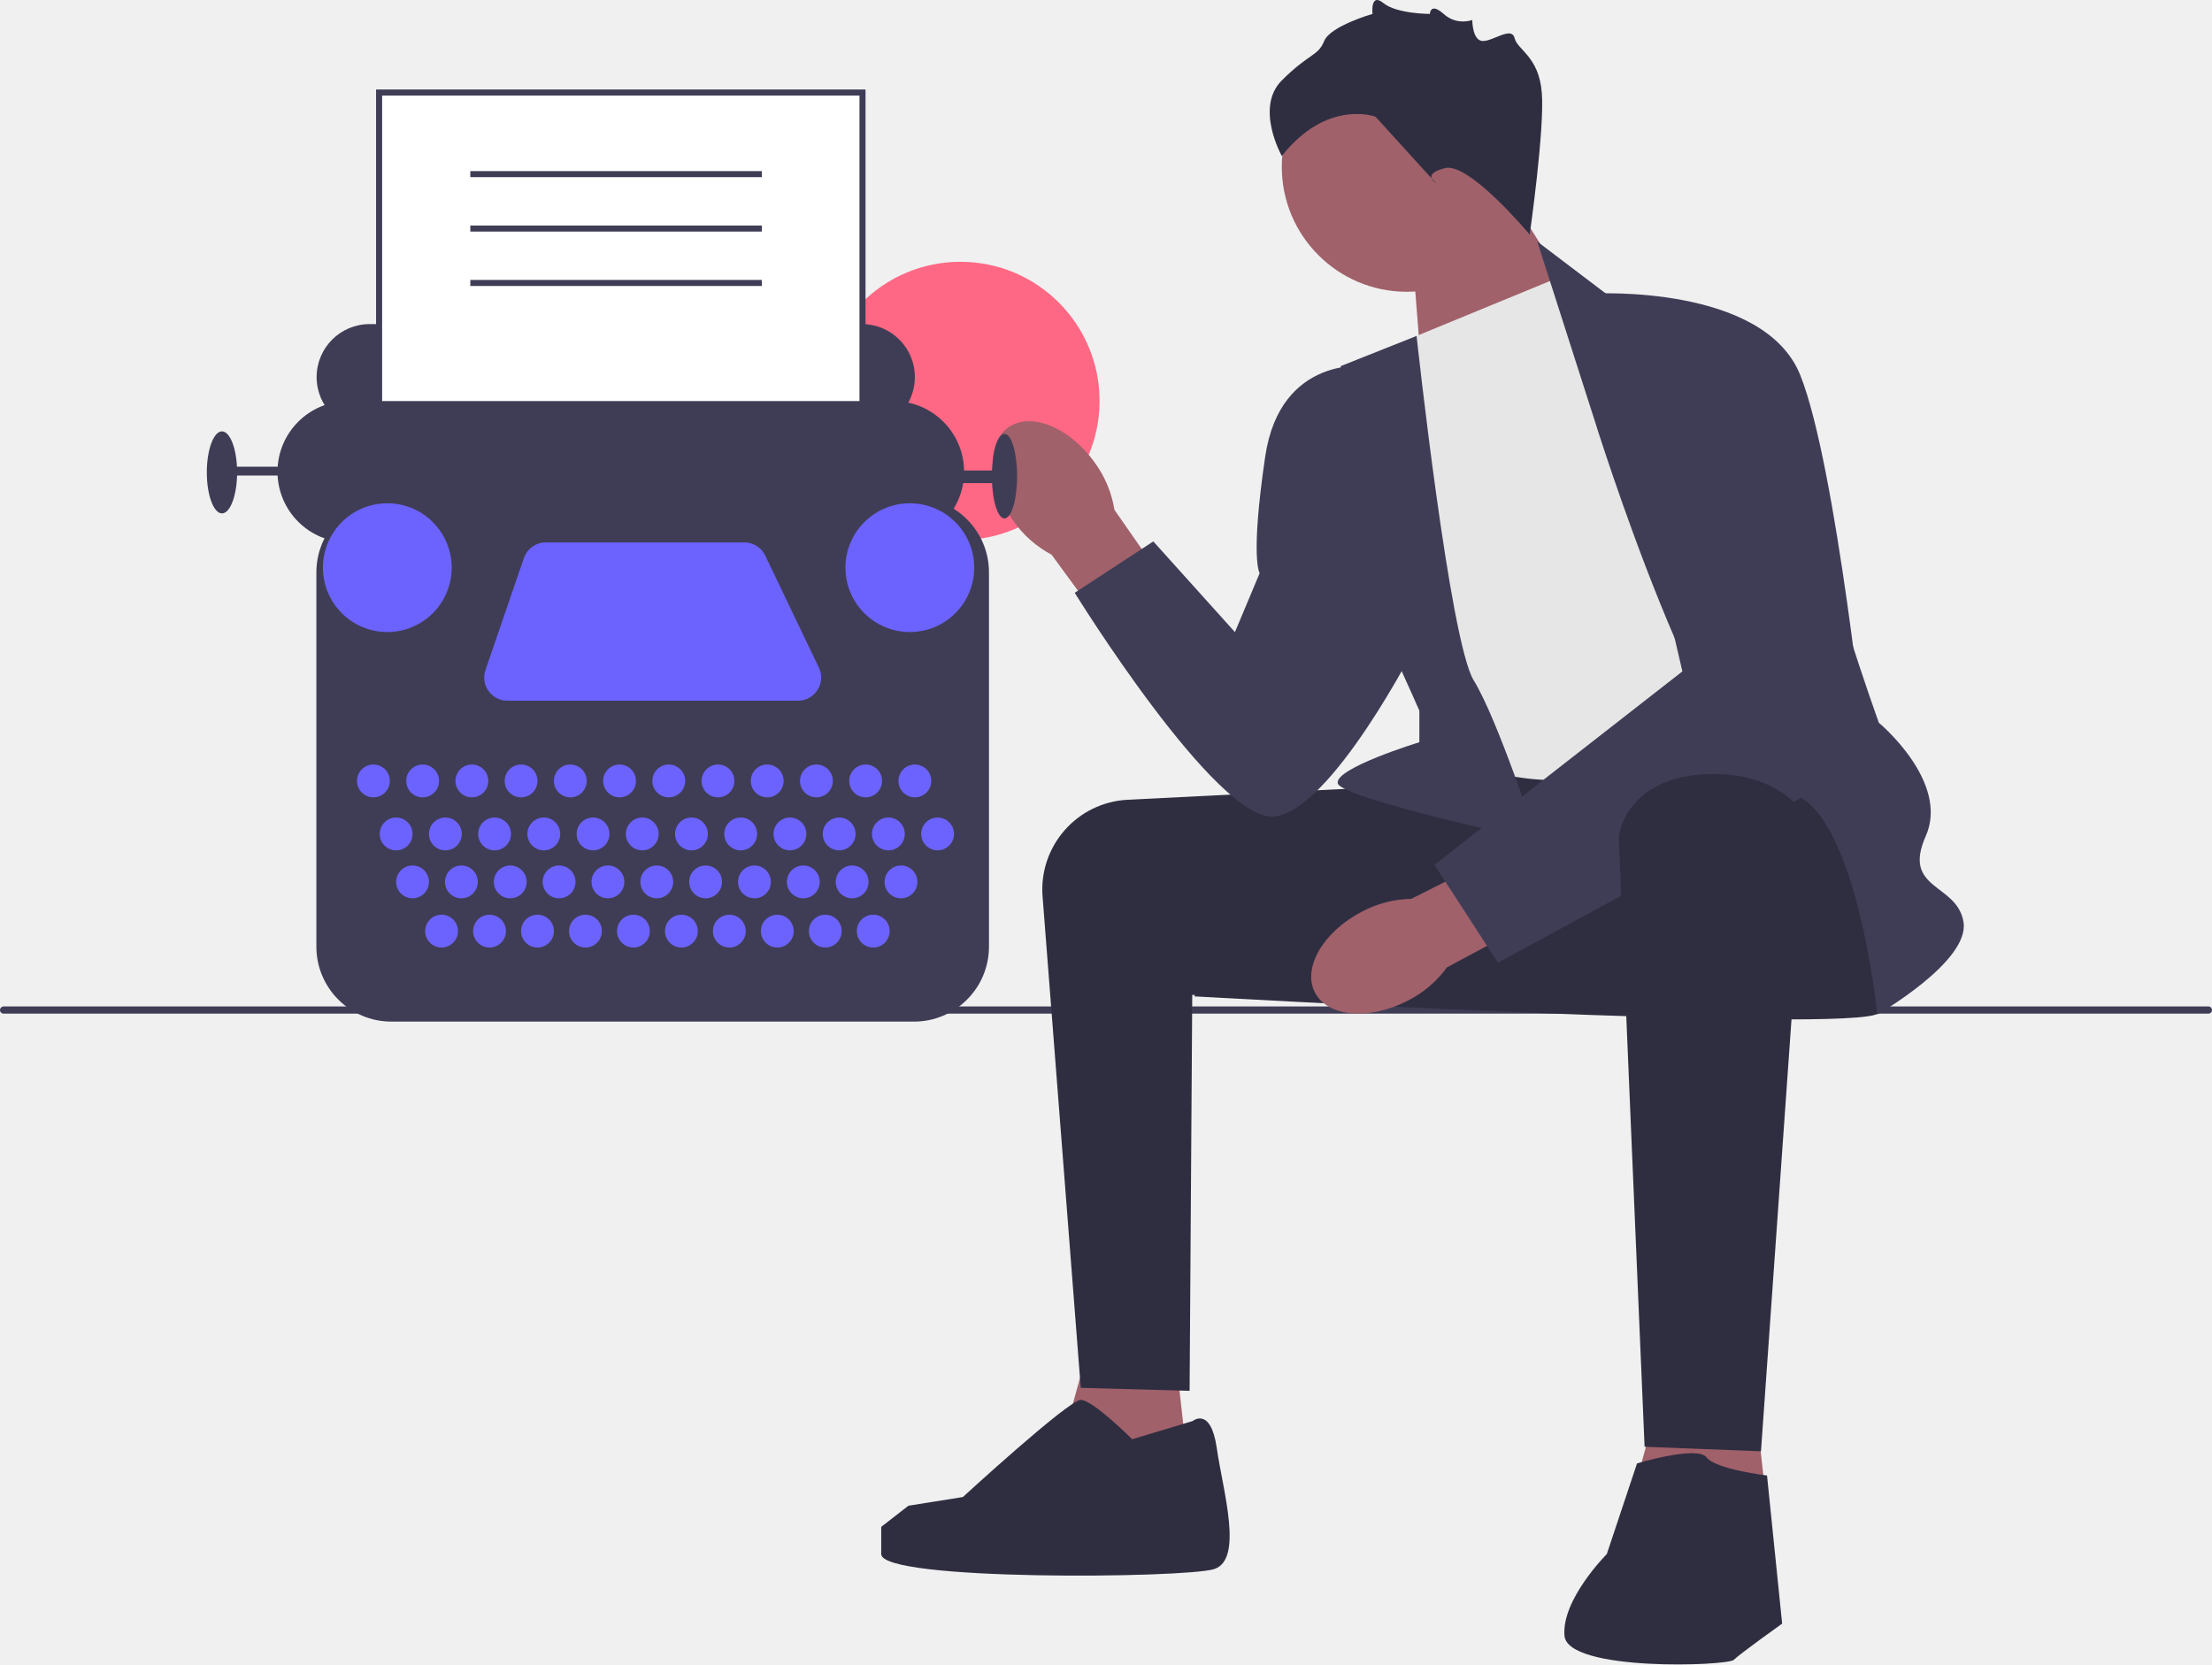
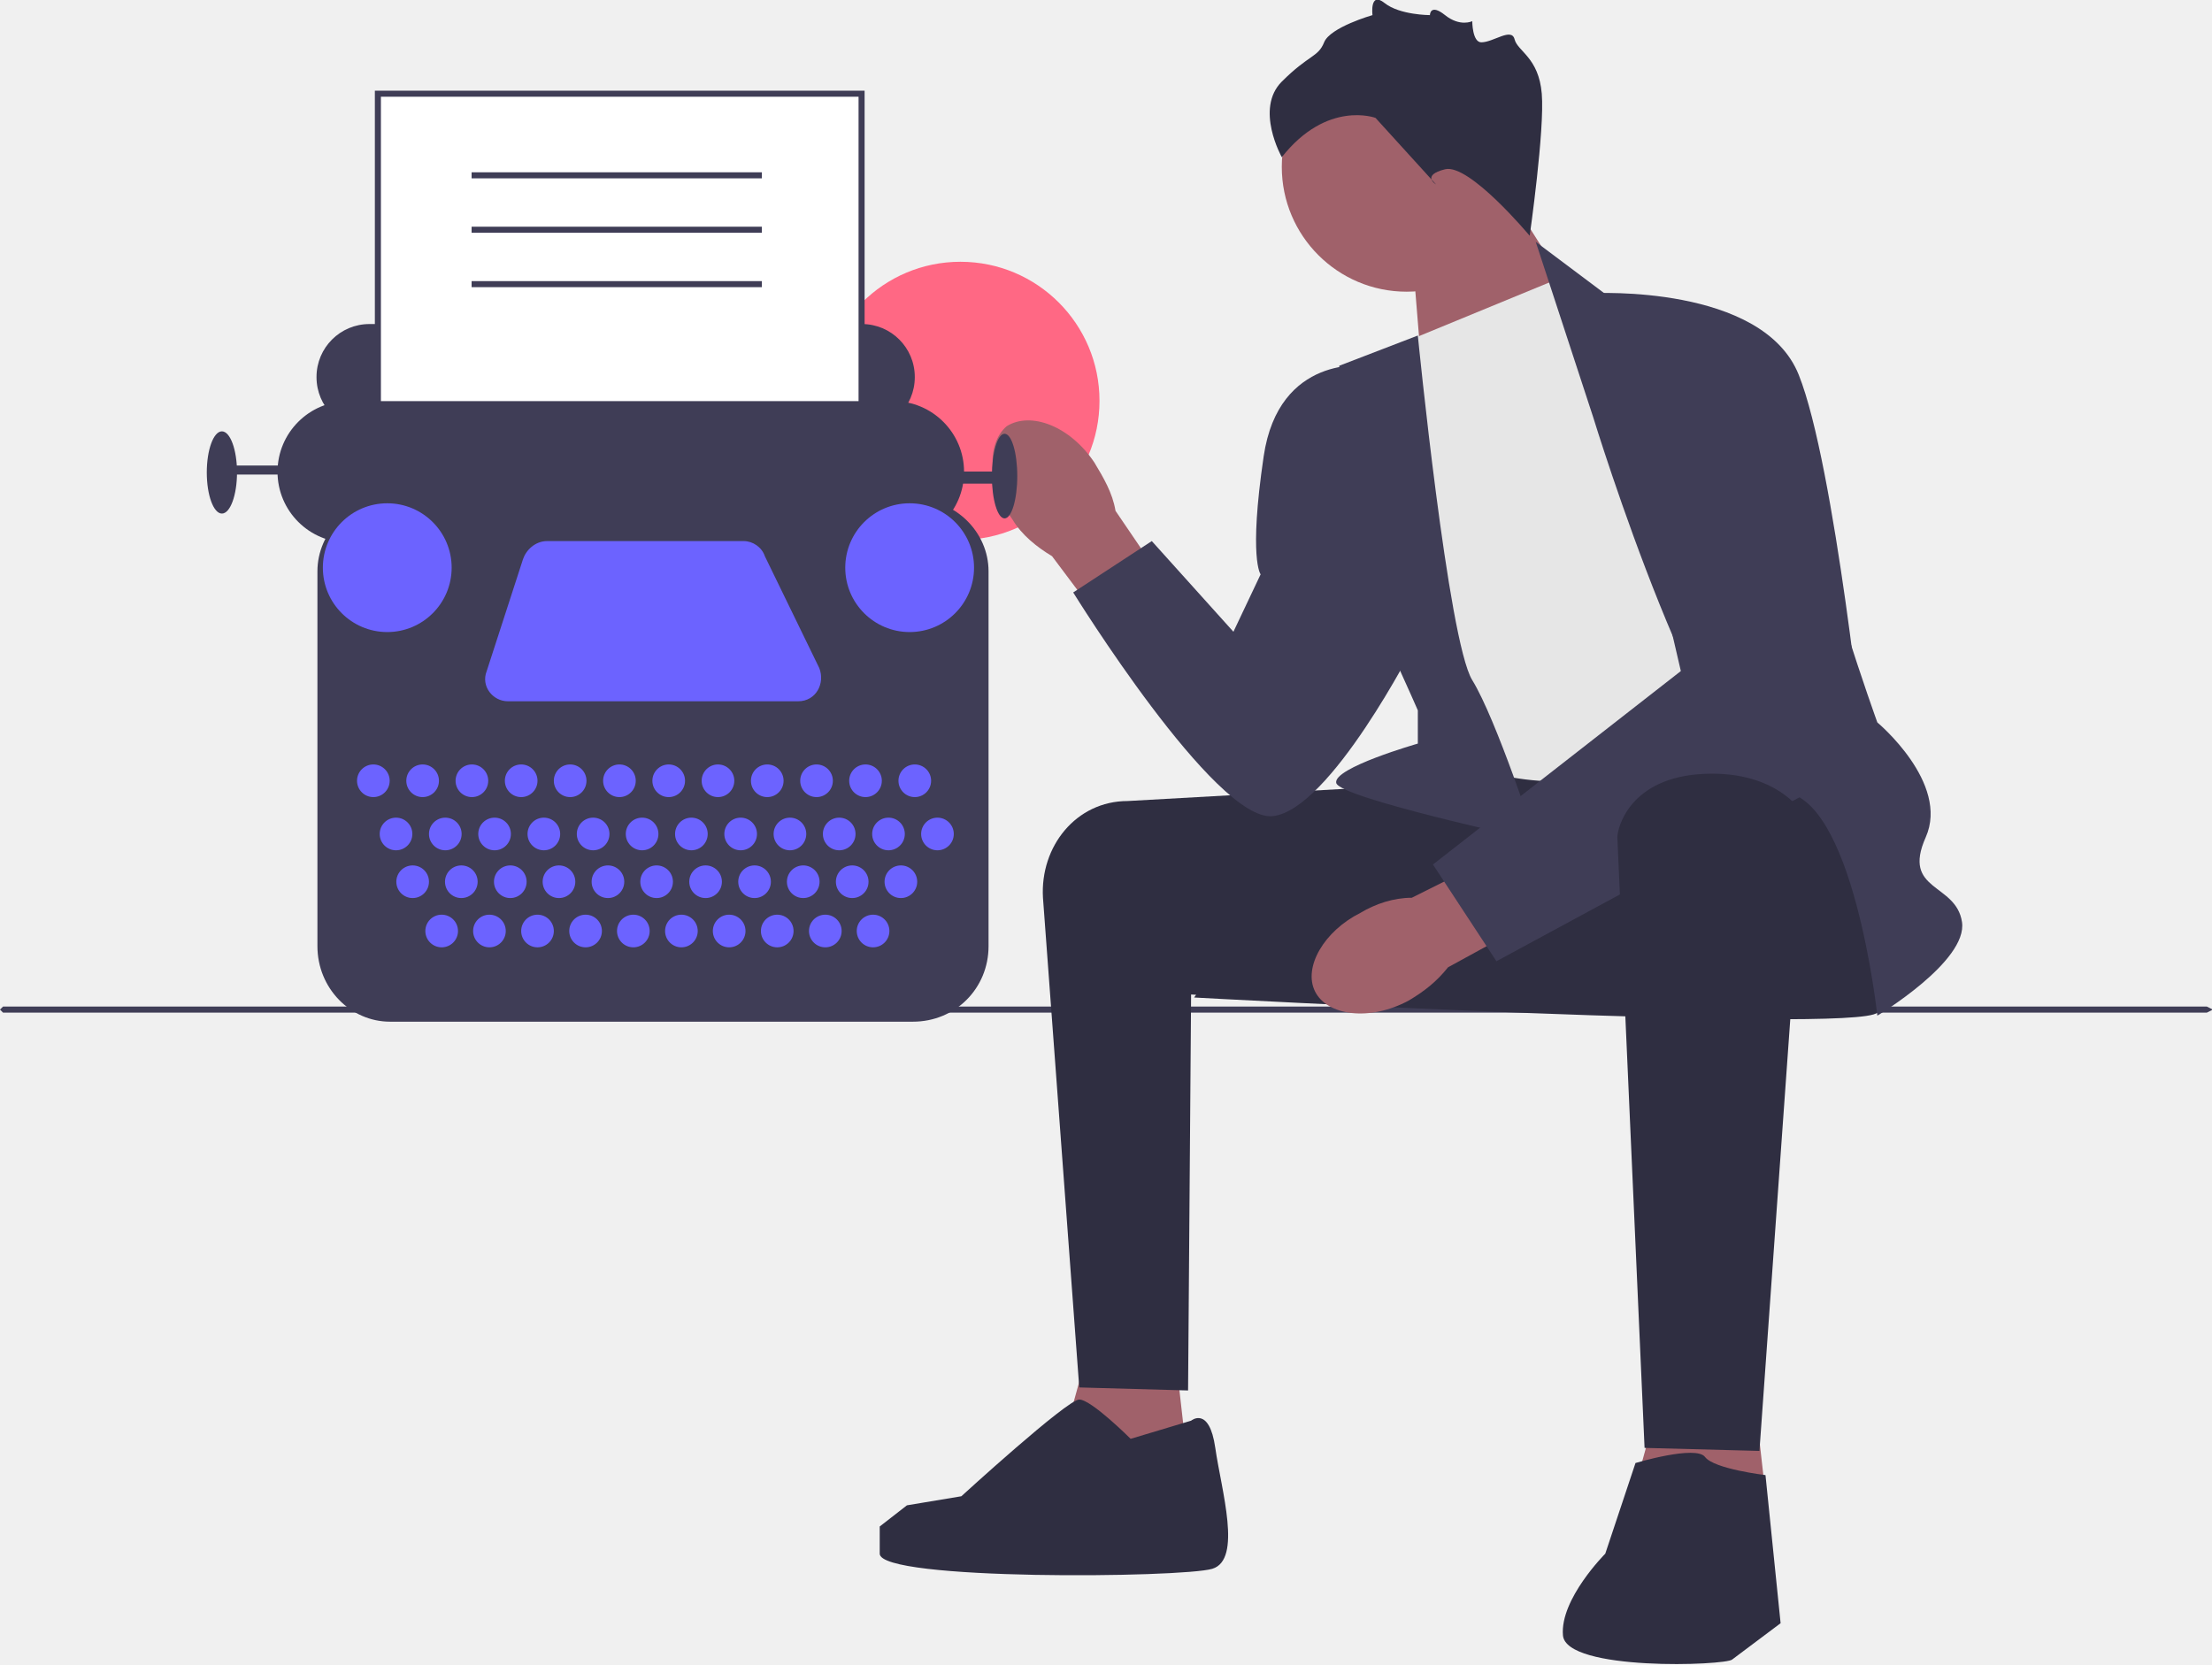
- <svg xmlns="http://www.w3.org/2000/svg" width="731.67" height="550.618" viewBox="0 0 731.67 550.618">
-   <circle cx="317.682" cy="132.627" r="46.021" fill="#ff6884" />
+ <svg xmlns="http://www.w3.org/2000/svg" viewBox="0 0 731.7 550.6">
+   <circle cx="317.7" cy="132.6" r="46" fill="#ff6884" />
+   <path d="m0 334 1 1h729l2-1-2-1H1l-1 1Z" fill="#3f3d56" />
+   <path fill="#a0616a" d="m467 82 4 49 55-24-31-49-28 24z" />
+   <circle cx="465.3" cy="55.2" r="41.3" fill="#a0616a" />
+   <path fill="#a0616a" d="m388 441 7 62-49-6 16-58 26 2zM579 450l7 62-49-6 16-58 26 2z" />
+   <path d="m462 260-89 5c-17 0-29 15-28 32l12 162 36 1 1-131 71 4-3-73Z" fill="#2f2e41" />
+   <path d="M619 259s9 69 2 76-226-5-226-5 48-70 57-72c8-2 146-9 146-9l21 10Z" fill="#2f2e41" />
+   <path d="M335 172c-8-11-9-25-2-31 8-5 21 0 29 12 3 5 6 10 7 16l34 50-19 13-36-48c-5-3-10-7-13-12ZM466 331c-13 7-27 5-31-3s3-20 15-26c5-3 11-5 17-5l54-27 11 21-53 29c-4 5-8 8-13 11Z" fill="#a0616a" />
+   <path d="m465 113 51-21 96 148s-67 15-90 18-49-9-49-9l-8-136Z" fill="#e6e6e6" />
+   <path d="m527 138-19-58 24 18s68 45 68 64 21 77 21 77 24 20 16 38 10 15 12 28-28 31-28 31-8-74-32-74-62-124-62-124ZM469 111l-26 10s4 70 8 76 18 38 18 38v11s-28 8-27 13 66 19 66 19-13-40-21-53-18-114-18-114Z" fill="#3f3d56" />
+   <path d="M527 97s56-3 68 27 22 128 22 128l-122 66-21-32 82-64-29-125ZM452 121s-29-4-34 30-1 39-1 39l-9 19-27-30-26 17s47 76 66 74 47-57 47-57l-16-92Z" fill="#3f3d56" />
+   <path d="m597 270-15 210-38-1-9-202c0-3 4-20 29-21s33 14 33 14ZM541 484s20-6 23-2 20 6 20 6l5 49-16 12c-2 2-55 4-56-8s14-27 14-27l10-30ZM394 470s6-5 8 9 9 37-1 40-110 4-110-5v-9l9-7 18-3s35-32 39-32 17 13 17 13l20-6ZM506 78s-20-24-28-22-3 5-3 5l-20-22s-16-6-31 13c0 0-9-16 0-25s12-8 14-13 16-9 16-9-1-8 4-4 15 4 15 4 0-4 5 0 9 2 9 2 0 7 3 7c4 0 10-5 11-1s8 6 9 18-4 47-4 47Z" fill="#2f2e41" />
  <g>
-     <path d="M0,334.134c0,.66,.53,1.19,1.19,1.19H730.48c.66,0,1.19-.53,1.19-1.19,0-.66-.53-1.19-1.19-1.19H1.19c-.66,0-1.19,.53-1.19,1.19Z" fill="#3f3d56" />
-     <g>
-       <polygon points="466.985 81.606 470.811 130.557 526.268 107.393 494.985 57.606 466.985 81.606" fill="#a0616a" />
-       <circle cx="465.323" cy="55.181" r="41.339" fill="#a0616a" />
-       <polygon points="387.985 440.606 394.985 503.393 345.985 496.606 361.985 438.606 387.985 440.606" fill="#a0616a" />
-       <polygon points="578.985 449.606 585.985 512.393 536.985 505.606 552.985 447.606 578.985 449.606" fill="#a0616a" />
-       <path d="M462.485,260.106c-.669,0-54.146,2.685-89.477,4.463-16.723,.841-29.452,15.315-28.155,32.009l12.632,162.528,36,1,.878-131,71.122,4-3-73Z" fill="#2f2e41" />
-       <path d="M619.485,259.106s9,69,2,76c-7,7-226.5-5.5-226.5-5.5,0,0,48.154-69.537,56.827-71.519,8.673-1.981,146.673-8.981,146.673-8.981l21,10Z" fill="#2f2e41" />
-       <path id="uuid-395a52e4-5c72-4314-a9bf-6720c6920e4c-70" d="M335.127,172.233c-8.359-11.691-9.103-25.48-1.662-30.799,7.441-5.319,20.247-.152,28.607,11.544,3.404,4.626,5.65,10,6.551,15.673l34.792,49.981-19.8,13.708-35.775-48.834c-5.078-2.688-9.437-6.554-12.714-11.273Z" fill="#a0616a" />
-       <path id="uuid-2bcb0f29-4cb0-4836-b3e1-c42200070018-71" d="M465.674,331.017c-12.747,6.638-26.505,5.441-30.727-2.672-4.223-8.113,2.688-20.068,15.44-26.706,5.058-2.722,10.694-4.192,16.436-4.289l54.365-27.441,10.797,21.526-53.367,28.575c-3.374,4.65-7.812,8.425-12.944,11.008Z" fill="#a0616a" />
-       <path d="M464.985,112.606l51-21,96,148s-67,15-90,18c-23,3-49-9-49-9l-8-136Z" fill="#e6e6e6" />
-       <path d="M526.985,137.606l-18.5-57.709,24,18.209s68,45,68,64c0,19,21,77,21,77,0,0,23.5,19.5,15.5,37.5-8,18,10.5,15.5,12.5,28.5,2,13-28.5,30.5-28.5,30.5,0,0-7.5-73.5-31.5-73.5-24,0-62.5-124.5-62.5-124.5Z" fill="#3f3d56" />
-       <path d="M468.568,111.13l-25.084,9.976s4,70,8,76,18,38,18,38v10.429s-28,8.571-27,13.571c1,5,66,19,66,19,0,0-13-40-21-53-8-13-18.916-113.976-18.916-113.976Z" fill="#3f3d56" />
-       <path d="M527.485,97.106s56-3,68,27c12,30,22,128,22,128l-122,66.374-21-32.374,82-64-29-125Z" fill="#3f3d56" />
-       <path d="M452.485,121.106s-29-4-34,30-1.823,38.5-1.823,38.5l-8.177,19.5-27-30-26,17s47,76,66,74c19-2,47-57,47-57l-16-92Z" fill="#3f3d56" />
-       <path d="M597.323,270.145l-14.839,209.961-38.5-1.5s-8.5-198.5-8.5-201.5c0-3,4-20,29-21,25-1,32.839,14.039,32.839,14.039Z" fill="#2f2e41" />
-       <path d="M541.485,484.106s20-6,23-2c3,4,20,6,20,6l5,49s-14,10-16,12-55,4-56-8c-1-12,14-27,14-27l10-30Z" fill="#2f2e41" />
-       <path d="M394.485,470.106s6-5,8,9c2,14,9,37-1,40-10,3-110,4-110-5v-9l9-7,18.004-2.869s34.996-32.131,38.996-32.131c4,0,17,13,17,13l20-6Z" fill="#2f2e41" />
-       <path d="M505.985,77.606s-20-24-28-22-3,5-3,5l-20-22s-16-6-31,13c0,0-9-16,0-25,9-9,12-8,14-13,2-5,16-9,16-9,0,0-.803-7.197,3.598-3.598s15.394,3.598,15.394,3.598c0,0,.063-4,4.535,0s9.472,2,9.472,2c0,0,0,6.921,3.5,6.961,3.5,.039,9.5-4.961,10.5-.961s8,6,9,18-4,47-4,47Z" fill="#2f2e41" />
-     </g>
+     <rect x="104.7" y="107.2" width="197.9" height="35.1" rx="17.5" ry="17.5" fill="#3f3d56" />
+     <path fill="#fff" d="M125 31h160v175H125z" />
+     <path d="M286 207H124V30h162v177Zm-160-2h158V32H126v173Z" fill="#3f3d56" />
+     <rect x="91.8" y="132.7" width="227.1" height="46.8" rx="23.4" ry="23.4" fill="#3f3d56" />
+     <ellipse cx="332.3" cy="157.5" rx="4.2" ry="14" fill="#3f3d56" />
+     <ellipse cx="73.4" cy="156.3" rx="5" ry="13.6" fill="#3f3d56" />
+     <path fill="#3f3d56" d="M75 154h29v3H75zM306 156h24v4h-24zM302 338H129c-13 0-24-11-24-25V189c0-13 11-24 24-24h173c14 0 25 11 25 24v124c0 14-11 25-25 25Z" />
+     <circle cx="123.5" cy="258.3" r="5.4" fill="#6c63ff" />
+     <circle cx="131" cy="275.9" r="5.4" fill="#6c63ff" />
+     <circle cx="136.5" cy="291.7" r="5.4" fill="#6c63ff" />
+     <circle cx="146.1" cy="308" r="5.4" fill="#6c63ff" />
+     <circle cx="161.9" cy="308" r="5.4" fill="#6c63ff" />
+     <circle cx="177.8" cy="308" r="5.4" fill="#6c63ff" />
+     <circle cx="193.7" cy="308" r="5.4" fill="#6c63ff" />
+     <circle cx="209.5" cy="308" r="5.4" fill="#6c63ff" />
+     <circle cx="225.4" cy="308" r="5.4" fill="#6c63ff" />
+     <circle cx="241.2" cy="308" r="5.4" fill="#6c63ff" />
+     <circle cx="257.1" cy="308" r="5.4" fill="#6c63ff" />
+     <circle cx="273" cy="308" r="5.4" fill="#6c63ff" />
+     <circle cx="288.8" cy="308" r="5.4" fill="#6c63ff" />
+     <circle cx="152.6" cy="291.7" r="5.4" fill="#6c63ff" />
+     <circle cx="168.8" cy="291.7" r="5.4" fill="#6c63ff" />
+     <circle cx="184.9" cy="291.7" r="5.4" fill="#6c63ff" />
+     <circle cx="201.1" cy="291.7" r="5.4" fill="#6c63ff" />
+     <circle cx="217.2" cy="291.7" r="5.4" fill="#6c63ff" />
+     <circle cx="233.4" cy="291.7" r="5.4" fill="#6c63ff" />
+     <circle cx="249.6" cy="291.7" r="5.4" fill="#6c63ff" />
+     <circle cx="265.7" cy="291.7" r="5.4" fill="#6c63ff" />
+     <circle cx="281.9" cy="291.7" r="5.4" fill="#6c63ff" />
+     <circle cx="298" cy="291.7" r="5.4" fill="#6c63ff" />
+     <circle cx="147.3" cy="275.9" r="5.4" fill="#6c63ff" />
+     <circle cx="163.6" cy="275.9" r="5.4" fill="#6c63ff" />
+     <circle cx="179.9" cy="275.9" r="5.4" fill="#6c63ff" />
+     <circle cx="196.2" cy="275.9" r="5.4" fill="#6c63ff" />
+     <circle cx="212.4" cy="275.9" r="5.4" fill="#6c63ff" />
+     <circle cx="228.7" cy="275.9" r="5.4" fill="#6c63ff" />
+     <circle cx="245" cy="275.9" r="5.4" fill="#6c63ff" />
+     <circle cx="261.3" cy="275.9" r="5.4" fill="#6c63ff" />
+     <circle cx="277.6" cy="275.9" r="5.4" fill="#6c63ff" />
+     <circle cx="293.9" cy="275.9" r="5.4" fill="#6c63ff" />
+     <circle cx="310.1" cy="275.9" r="5.4" fill="#6c63ff" />
+     <circle cx="139.8" cy="258.3" r="5.4" fill="#6c63ff" />
+     <circle cx="156.1" cy="258.3" r="5.4" fill="#6c63ff" />
+     <circle cx="172.4" cy="258.3" r="5.4" fill="#6c63ff" />
+     <circle cx="188.6" cy="258.3" r="5.4" fill="#6c63ff" />
+     <circle cx="204.9" cy="258.3" r="5.4" fill="#6c63ff" />
+     <circle cx="221.2" cy="258.3" r="5.4" fill="#6c63ff" />
+     <circle cx="237.5" cy="258.3" r="5.4" fill="#6c63ff" />
+     <circle cx="253.8" cy="258.3" r="5.4" fill="#6c63ff" />
+     <circle cx="270.1" cy="258.3" r="5.4" fill="#6c63ff" />
+     <circle cx="286.3" cy="258.3" r="5.4" fill="#6c63ff" />
+     <circle cx="302.6" cy="258.3" r="5.4" fill="#6c63ff" />
+     <circle cx="128.1" cy="187.8" r="21.3" fill="#6c63ff" />
+     <circle cx="300.9" cy="187.8" r="21.3" fill="#6c63ff" />
+     <path d="M181 179h65c3 0 6 2 7 5l18 37c2 5-1 11-7 11h-96c-5 0-9-5-7-10l12-37c1-3 4-6 8-6Z" fill="#6c63ff" />
  </g>
-   <g>
-     <rect x="104.731" y="107.214" width="197.887" height="35.069" rx="17.534" ry="17.534" fill="#3f3d56" />
-     <rect x="125.397" y="30.606" width="159.896" height="175.343" fill="#fff" />
-     <path d="M286.293,206.949H124.397V29.606h161.896V206.949Zm-159.896-2h157.896V31.606H126.397V204.949Z" fill="#3f3d56" />
-     <rect x="91.789" y="132.681" width="227.111" height="46.758" rx="23.379" ry="23.379" fill="#3f3d56" />
-     <ellipse cx="332.26" cy="157.521" rx="4.175" ry="13.986" fill="#3f3d56" />
-     <ellipse cx="73.42" cy="156.269" rx="5.01" ry="13.568" fill="#3f3d56" />
-     <rect x="74.672" y="154.39" width="28.806" height="2.922" fill="#3f3d56" />
-     <rect x="306.376" y="155.642" width="23.379" height="4.175" fill="#3f3d56" />
-     <path d="M302.334,337.957H129.439c-13.669,0-24.79-11.121-24.79-24.79v-123.841c0-13.669,11.121-24.79,24.79-24.79h172.896c13.669,0,24.789,11.121,24.789,24.79v123.841c0,13.669-11.12,24.79-24.789,24.79Z" fill="#3f3d56" />
-     <circle cx="123.518" cy="258.343" r="5.427" fill="#6c63ff" />
-     <circle cx="131.033" cy="275.878" r="5.427" fill="#6c63ff" />
-     <circle cx="136.46" cy="291.742" r="5.427" fill="#6c63ff" />
-     <circle cx="146.062" cy="308.024" r="5.427" fill="#6c63ff" />
-     <circle cx="161.926" cy="308.024" r="5.427" fill="#6c63ff" />
-     <circle cx="177.791" cy="308.024" r="5.427" fill="#6c63ff" />
-     <circle cx="193.655" cy="308.024" r="5.427" fill="#6c63ff" />
-     <circle cx="209.52" cy="308.024" r="5.427" fill="#6c63ff" />
-     <circle cx="225.384" cy="308.024" r="5.427" fill="#6c63ff" />
-     <circle cx="241.248" cy="308.024" r="5.427" fill="#6c63ff" />
-     <circle cx="257.113" cy="308.024" r="5.427" fill="#6c63ff" />
-     <circle cx="272.977" cy="308.024" r="5.427" fill="#6c63ff" />
-     <circle cx="288.841" cy="308.024" r="5.427" fill="#6c63ff" />
-     <circle cx="152.617" cy="291.742" r="5.427" fill="#6c63ff" />
-     <circle cx="168.773" cy="291.742" r="5.427" fill="#6c63ff" />
-     <circle cx="184.93" cy="291.742" r="5.427" fill="#6c63ff" />
-     <circle cx="201.086" cy="291.742" r="5.427" fill="#6c63ff" />
-     <circle cx="217.243" cy="291.742" r="5.427" fill="#6c63ff" />
-     <circle cx="233.4" cy="291.742" r="5.427" fill="#6c63ff" />
-     <circle cx="249.556" cy="291.742" r="5.427" fill="#6c63ff" />
-     <circle cx="265.713" cy="291.742" r="5.427" fill="#6c63ff" />
-     <circle cx="281.869" cy="291.742" r="5.427" fill="#6c63ff" />
-     <circle cx="298.026" cy="291.742" r="5.427" fill="#6c63ff" />
-     <circle cx="147.314" cy="275.878" r="5.427" fill="#6c63ff" />
-     <circle cx="163.596" cy="275.878" r="5.427" fill="#6c63ff" />
-     <circle cx="179.878" cy="275.878" r="5.427" fill="#6c63ff" />
-     <circle cx="196.16" cy="275.878" r="5.427" fill="#6c63ff" />
-     <circle cx="212.442" cy="275.878" r="5.427" fill="#6c63ff" />
-     <circle cx="228.724" cy="275.878" r="5.427" fill="#6c63ff" />
-     <circle cx="245.006" cy="275.878" r="5.427" fill="#6c63ff" />
-     <circle cx="261.287" cy="275.878" r="5.427" fill="#6c63ff" />
-     <circle cx="277.569" cy="275.878" r="5.427" fill="#6c63ff" />
-     <circle cx="293.851" cy="275.878" r="5.427" fill="#6c63ff" />
-     <circle cx="310.133" cy="275.878" r="5.427" fill="#6c63ff" />
-     <circle cx="139.8" cy="258.343" r="5.427" fill="#6c63ff" />
-     <circle cx="156.082" cy="258.343" r="5.427" fill="#6c63ff" />
-     <circle cx="172.363" cy="258.343" r="5.427" fill="#6c63ff" />
-     <circle cx="188.645" cy="258.343" r="5.427" fill="#6c63ff" />
-     <circle cx="204.927" cy="258.343" r="5.427" fill="#6c63ff" />
-     <circle cx="221.209" cy="258.343" r="5.427" fill="#6c63ff" />
-     <circle cx="237.491" cy="258.343" r="5.427" fill="#6c63ff" />
-     <circle cx="253.773" cy="258.343" r="5.427" fill="#6c63ff" />
-     <circle cx="270.055" cy="258.343" r="5.427" fill="#6c63ff" />
-     <circle cx="286.336" cy="258.343" r="5.427" fill="#6c63ff" />
-     <circle cx="302.618" cy="258.343" r="5.427" fill="#6c63ff" />
-     <circle cx="128.11" cy="187.789" r="21.292" fill="#6c63ff" />
-     <circle cx="300.948" cy="187.789" r="21.292" fill="#6c63ff" />
-     <path d="M180.522,179.439h65.701c2.945,0,5.628,1.691,6.899,4.347l17.731,37.06c2.429,5.076-1.272,10.948-6.899,10.948h-96.139c-5.248,0-8.936-5.164-7.234-10.128l12.707-37.06c1.06-3.091,3.967-5.167,7.234-5.167Z" fill="#6c63ff" />
-   </g>
-   <rect x="155.568" y="56.606" width="96.417" height="2" fill="#3f3d56" />
-   <rect x="155.568" y="74.606" width="96.417" height="2" fill="#3f3d56" />
-   <rect x="155.568" y="92.606" width="96.417" height="2" fill="#3f3d56" />
+   <path fill="#3f3d56" d="M156 57h96v2h-96zM156 75h96v2h-96zM156 93h96v2h-96z" />
</svg>
